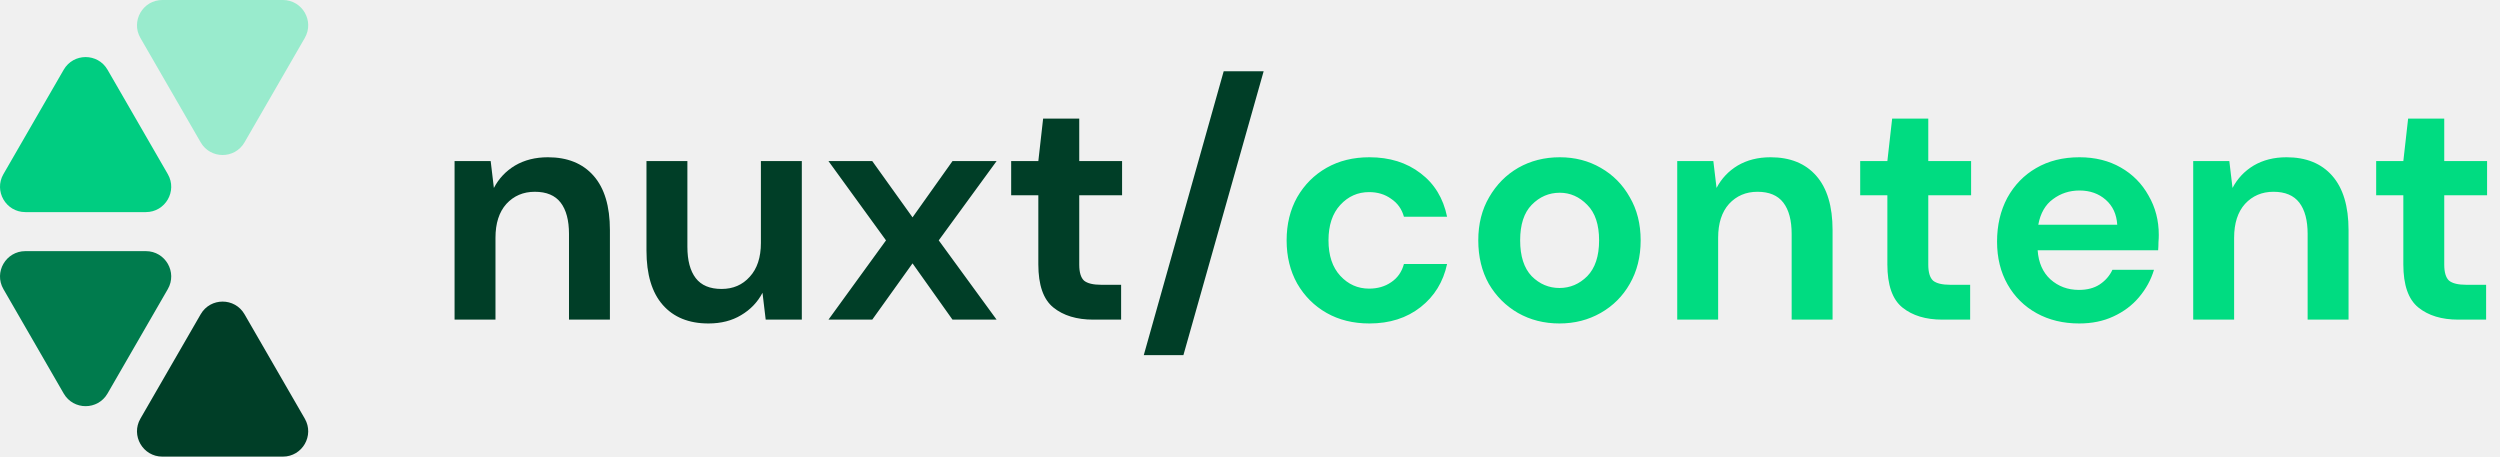
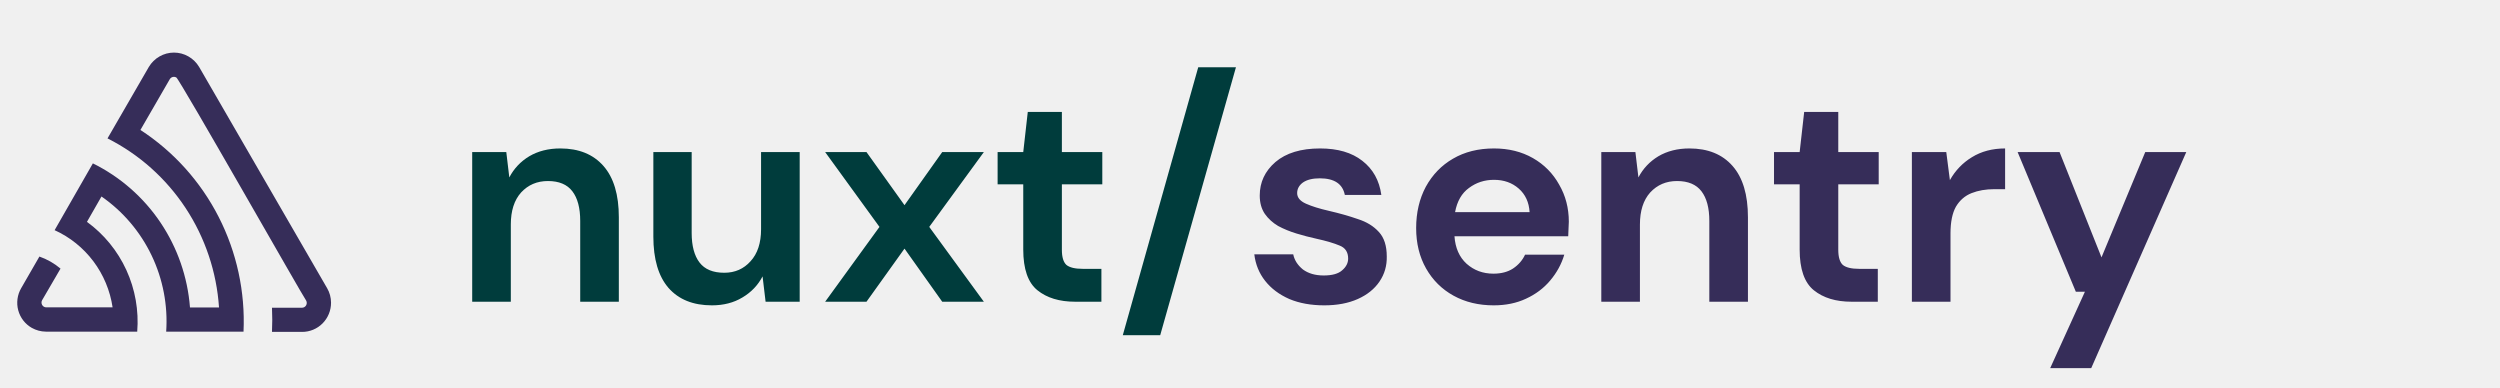
- <svg xmlns="http://www.w3.org/2000/svg" width="219" height="40" viewBox="0 0 219 40" fill="none">
-   <g clip-path="url(#clip0)">
-     <path d="M14.7 15.254C15.553 16.732 14.486 18.58 12.78 18.58H2.22C0.514 18.58 -0.553 16.732 0.3 15.254L5.58 6.109C6.433 4.63 8.567 4.63 9.42 6.109L14.7 15.254Z" fill="#00CD81" />
-     <path d="M17.58 27.529C18.433 26.05 20.567 26.05 21.42 27.529L26.7 36.673C27.553 38.151 26.486 39.999 24.78 39.999H14.22C12.514 39.999 11.447 38.151 12.3 36.673L17.58 27.529Z" fill="#003E27" />
-     <path d="M21.42 12.47C20.567 13.948 18.433 13.948 17.58 12.47L12.3 3.325C11.447 1.847 12.514 0 14.22 0H24.78C26.486 0 27.553 1.847 26.7 3.325L21.42 12.47Z" fill="#99EBCD" />
-     <path d="M12.78 22C14.486 22 15.553 23.848 14.7 25.326L9.42 34.471C8.567 35.95 6.433 35.95 5.58 34.471L0.3 25.326C-0.553 23.848 0.514 22 2.22 22H12.78Z" fill="#007B4D" />
-     <path d="M39.82 28V14.112H42.984L43.264 16.464C43.693 15.643 44.309 14.989 45.112 14.504C45.933 14.019 46.895 13.776 47.996 13.776C49.713 13.776 51.048 14.317 52 15.4C52.952 16.483 53.428 18.069 53.428 20.16V28H49.844V20.496C49.844 19.301 49.601 18.387 49.116 17.752C48.631 17.117 47.875 16.8 46.848 16.8C45.84 16.8 45.009 17.155 44.356 17.864C43.721 18.573 43.404 19.563 43.404 20.832V28H39.82ZM70.239 14.112V28H67.075L66.795 25.648C66.366 26.469 65.74 27.123 64.919 27.608C64.117 28.093 63.164 28.336 62.063 28.336C60.346 28.336 59.011 27.795 58.059 26.712C57.107 25.629 56.631 24.043 56.631 21.952V14.112H60.215V21.616C60.215 22.811 60.458 23.725 60.943 24.36C61.428 24.995 62.184 25.312 63.211 25.312C64.219 25.312 65.04 24.957 65.675 24.248C66.329 23.539 66.655 22.549 66.655 21.28V14.112H70.239ZM72.574 28L77.614 21.056L72.574 14.112H76.41L79.938 19.04L83.438 14.112H87.302L82.234 21.056L87.302 28H83.438L79.938 23.072L76.41 28H72.574ZM95.774 28C94.318 28 93.151 27.645 92.274 26.936C91.396 26.227 90.958 24.967 90.958 23.156V17.108H88.578V14.112H90.958L91.378 10.388H94.542V14.112H98.294V17.108H94.542V23.184C94.542 23.856 94.682 24.323 94.962 24.584C95.26 24.827 95.764 24.948 96.474 24.948H98.21V28H95.774ZM100.195 31.108L107.195 6.244H110.695L103.667 31.108H100.195Z" fill="#003E27" />
-     <path d="M119.96 28.336C118.541 28.336 117.291 28.028 116.208 27.412C115.125 26.796 114.267 25.937 113.632 24.836C113.016 23.735 112.708 22.475 112.708 21.056C112.708 19.637 113.016 18.377 113.632 17.276C114.267 16.175 115.125 15.316 116.208 14.7C117.291 14.084 118.541 13.776 119.96 13.776C121.733 13.776 123.227 14.243 124.44 15.176C125.653 16.091 126.428 17.36 126.764 18.984H122.984C122.797 18.312 122.424 17.789 121.864 17.416C121.323 17.024 120.679 16.828 119.932 16.828C118.943 16.828 118.103 17.201 117.412 17.948C116.721 18.695 116.376 19.731 116.376 21.056C116.376 22.381 116.721 23.417 117.412 24.164C118.103 24.911 118.943 25.284 119.932 25.284C120.679 25.284 121.323 25.097 121.864 24.724C122.424 24.351 122.797 23.819 122.984 23.128H126.764C126.428 24.696 125.653 25.956 124.44 26.908C123.227 27.86 121.733 28.336 119.96 28.336ZM136.609 28.336C135.265 28.336 134.052 28.028 132.969 27.412C131.905 26.796 131.056 25.947 130.421 24.864C129.805 23.763 129.497 22.493 129.497 21.056C129.497 19.619 129.814 18.359 130.449 17.276C131.084 16.175 131.933 15.316 132.997 14.7C134.08 14.084 135.293 13.776 136.637 13.776C137.962 13.776 139.157 14.084 140.221 14.7C141.304 15.316 142.153 16.175 142.769 17.276C143.404 18.359 143.721 19.619 143.721 21.056C143.721 22.493 143.404 23.763 142.769 24.864C142.153 25.947 141.304 26.796 140.221 27.412C139.138 28.028 137.934 28.336 136.609 28.336ZM136.609 25.228C137.542 25.228 138.354 24.883 139.045 24.192C139.736 23.483 140.081 22.437 140.081 21.056C140.081 19.675 139.736 18.639 139.045 17.948C138.354 17.239 137.552 16.884 136.637 16.884C135.685 16.884 134.864 17.239 134.173 17.948C133.501 18.639 133.165 19.675 133.165 21.056C133.165 22.437 133.501 23.483 134.173 24.192C134.864 24.883 135.676 25.228 136.609 25.228ZM146.925 28V14.112H150.089L150.369 16.464C150.799 15.643 151.415 14.989 152.217 14.504C153.039 14.019 154 13.776 155.101 13.776C156.819 13.776 158.153 14.317 159.105 15.4C160.057 16.483 160.533 18.069 160.533 20.16V28H156.949V20.496C156.949 19.301 156.707 18.387 156.221 17.752C155.736 17.117 154.98 16.8 153.953 16.8C152.945 16.8 152.115 17.155 151.461 17.864C150.827 18.573 150.509 19.563 150.509 20.832V28H146.925ZM170.149 28C168.693 28 167.526 27.645 166.649 26.936C165.771 26.227 165.333 24.967 165.333 23.156V17.108H162.953V14.112H165.333L165.753 10.388H168.917V14.112H172.669V17.108H168.917V23.184C168.917 23.856 169.057 24.323 169.337 24.584C169.635 24.827 170.139 24.948 170.849 24.948H172.585V28H170.149ZM182.138 28.336C180.738 28.336 179.497 28.037 178.414 27.44C177.332 26.843 176.482 26.003 175.866 24.92C175.25 23.837 174.942 22.587 174.942 21.168C174.942 19.731 175.241 18.452 175.838 17.332C176.454 16.212 177.294 15.344 178.358 14.728C179.441 14.093 180.71 13.776 182.166 13.776C183.529 13.776 184.733 14.075 185.778 14.672C186.824 15.269 187.636 16.091 188.214 17.136C188.812 18.163 189.11 19.311 189.11 20.58C189.11 20.785 189.101 21 189.082 21.224C189.082 21.448 189.073 21.681 189.054 21.924H178.498C178.573 23.007 178.946 23.856 179.618 24.472C180.309 25.088 181.14 25.396 182.11 25.396C182.838 25.396 183.445 25.237 183.93 24.92C184.434 24.584 184.808 24.155 185.05 23.632H188.69C188.429 24.509 187.99 25.312 187.374 26.04C186.777 26.749 186.03 27.309 185.134 27.72C184.257 28.131 183.258 28.336 182.138 28.336ZM182.166 16.688C181.289 16.688 180.514 16.94 179.842 17.444C179.17 17.929 178.741 18.676 178.554 19.684H185.47C185.414 18.769 185.078 18.041 184.462 17.5C183.846 16.959 183.081 16.688 182.166 16.688ZM192.125 28V14.112H195.289L195.569 16.464C195.998 15.643 196.614 14.989 197.417 14.504C198.238 14.019 199.199 13.776 200.301 13.776C202.018 13.776 203.353 14.317 204.305 15.4C205.257 16.483 205.733 18.069 205.733 20.16V28H202.149V20.496C202.149 19.301 201.906 18.387 201.421 17.752C200.935 17.117 200.179 16.8 199.153 16.8C198.145 16.8 197.314 17.155 196.661 17.864C196.026 18.573 195.709 19.563 195.709 20.832V28H192.125ZM215.348 28C213.892 28 212.725 27.645 211.848 26.936C210.971 26.227 210.532 24.967 210.532 23.156V17.108H208.152V14.112H210.532L210.952 10.388H214.116V14.112H217.868V17.108H214.116V23.184C214.116 23.856 214.256 24.323 214.536 24.584C214.835 24.827 215.339 24.948 216.048 24.948H217.784V28H215.348Z" fill="#00DC81" />
-   </g>
-   <defs>
-     <clipPath id="clip0">
-       <rect width="219" height="40" fill="white" />
-     </clipPath>
-   </defs>
+ <svg xmlns="http://www.w3.org/2000/svg" width="232" height="36" viewBox="0 0 232 36" fill="none">
+   <path d="M43.82 28V14.112H46.984L47.264 16.464C47.693 15.643 48.309 14.989 49.112 14.504C49.933 14.019 50.895 13.776 51.996 13.776C53.713 13.776 55.048 14.317 56 15.4C56.952 16.483 57.428 18.069 57.428 20.16V28H53.844V20.496C53.844 19.301 53.601 18.387 53.116 17.752C52.631 17.117 51.875 16.8 50.848 16.8C49.84 16.8 49.009 17.155 48.356 17.864C47.721 18.573 47.404 19.563 47.404 20.832V28H43.82ZM66.063 28.336C64.327 28.336 62.983 27.795 62.031 26.712C61.098 25.629 60.631 24.043 60.631 21.952V14.112H64.187V21.616C64.187 22.811 64.43 23.725 64.915 24.36C65.4 24.995 66.166 25.312 67.211 25.312C68.201 25.312 69.013 24.957 69.647 24.248C70.3 23.539 70.627 22.549 70.627 21.28V14.112H74.211V28H71.047L70.767 25.648C70.338 26.469 69.713 27.123 68.891 27.608C68.088 28.093 67.146 28.336 66.063 28.336ZM76.574 28L81.614 21.056L76.574 14.112H80.41L83.938 19.04L87.438 14.112H91.302L86.234 21.056L91.302 28H87.438L83.938 23.072L80.41 28H76.574ZM99.774 28C98.318 28 97.151 27.645 96.274 26.936C95.396 26.227 94.958 24.967 94.958 23.156V17.108H92.578V14.112H94.958L95.378 10.388H98.542V14.112H102.294V17.108H98.542V23.184C98.542 23.856 98.682 24.323 98.962 24.584C99.26 24.827 99.764 24.948 100.474 24.948H102.21V28H99.774ZM104.195 31.108L111.195 6.244H114.695L107.667 31.108H104.195Z" fill="#003C3C" />
+   <path d="M122.896 28.336C121.664 28.336 120.581 28.14 119.648 27.748C118.715 27.337 117.968 26.777 117.408 26.068C116.848 25.359 116.512 24.537 116.4 23.604H120.012C120.124 24.145 120.423 24.612 120.908 25.004C121.412 25.377 122.056 25.564 122.84 25.564C123.624 25.564 124.193 25.405 124.548 25.088C124.921 24.771 125.108 24.407 125.108 23.996C125.108 23.399 124.847 22.997 124.324 22.792C123.801 22.568 123.073 22.353 122.14 22.148C121.543 22.017 120.936 21.859 120.32 21.672C119.704 21.485 119.135 21.252 118.612 20.972C118.108 20.673 117.697 20.3 117.38 19.852C117.063 19.385 116.904 18.816 116.904 18.144C116.904 16.912 117.389 15.876 118.36 15.036C119.349 14.196 120.731 13.776 122.504 13.776C124.147 13.776 125.453 14.159 126.424 14.924C127.413 15.689 128.001 16.744 128.188 18.088H124.8C124.595 17.061 123.82 16.548 122.476 16.548C121.804 16.548 121.281 16.679 120.908 16.94C120.553 17.201 120.376 17.528 120.376 17.92C120.376 18.331 120.647 18.657 121.188 18.9C121.729 19.143 122.448 19.367 123.344 19.572C124.315 19.796 125.201 20.048 126.004 20.328C126.825 20.589 127.479 20.991 127.964 21.532C128.449 22.055 128.692 22.811 128.692 23.8C128.711 24.659 128.487 25.433 128.02 26.124C127.553 26.815 126.881 27.356 126.004 27.748C125.127 28.14 124.091 28.336 122.896 28.336ZM138.615 28.336C137.215 28.336 135.974 28.037 134.891 27.44C133.808 26.843 132.959 26.003 132.343 24.92C131.727 23.837 131.419 22.587 131.419 21.168C131.419 19.731 131.718 18.452 132.315 17.332C132.931 16.212 133.771 15.344 134.835 14.728C135.918 14.093 137.187 13.776 138.643 13.776C140.006 13.776 141.21 14.075 142.255 14.672C143.3 15.269 144.112 16.091 144.691 17.136C145.288 18.163 145.587 19.311 145.587 20.58C145.587 20.785 145.578 21 145.559 21.224C145.559 21.448 145.55 21.681 145.531 21.924H134.975C135.05 23.007 135.423 23.856 136.095 24.472C136.786 25.088 137.616 25.396 138.587 25.396C139.315 25.396 139.922 25.237 140.407 24.92C140.911 24.584 141.284 24.155 141.527 23.632H145.167C144.906 24.509 144.467 25.312 143.851 26.04C143.254 26.749 142.507 27.309 141.611 27.72C140.734 28.131 139.735 28.336 138.615 28.336ZM138.643 16.688C137.766 16.688 136.991 16.94 136.319 17.444C135.647 17.929 135.218 18.676 135.031 19.684H141.947C141.891 18.769 141.555 18.041 140.939 17.5C140.323 16.959 139.558 16.688 138.643 16.688ZM148.601 28V14.112H151.765L152.045 16.464C152.475 15.643 153.091 14.989 153.893 14.504C154.715 14.019 155.676 13.776 156.777 13.776C158.495 13.776 159.829 14.317 160.781 15.4C161.733 16.483 162.209 18.069 162.209 20.16V28H158.625V20.496C158.625 19.301 158.383 18.387 157.897 17.752C157.412 17.117 156.656 16.8 155.629 16.8C154.621 16.8 153.791 17.155 153.137 17.864C152.503 18.573 152.185 19.563 152.185 20.832V28H148.601ZM171.824 28C170.368 28 169.202 27.645 168.324 26.936C167.447 26.227 167.008 24.967 167.008 23.156V17.108H164.628V14.112H167.008L167.428 10.388H170.592V14.112H174.344V17.108H170.592V23.184C170.592 23.856 170.732 24.323 171.012 24.584C171.311 24.827 171.815 24.948 172.524 24.948H174.26V28H171.824ZM177.422 28V14.112H180.614L180.95 16.716C181.454 15.82 182.135 15.111 182.994 14.588C183.871 14.047 184.898 13.776 186.074 13.776V17.556H185.066C184.282 17.556 183.582 17.677 182.966 17.92C182.35 18.163 181.864 18.583 181.51 19.18C181.174 19.777 181.006 20.608 181.006 21.672V28H177.422ZM190.259 34.16L193.479 27.076H192.639L187.235 14.112H191.127L195.019 23.884L199.079 14.112H202.887L194.067 34.16H190.259Z" fill="#362D59" />
+   <path d="M18.477 6.21C18.235 5.804 17.893 5.469 17.484 5.236C17.075 5.002 16.614 4.88 16.145 4.88C15.675 4.88 15.214 5.002 14.806 5.236C14.397 5.469 14.055 5.804 13.813 6.21L9.977 12.843C12.907 14.32 15.404 16.546 17.22 19.298C19.035 22.051 20.105 25.235 20.325 28.534H17.631C17.412 25.706 16.466 22.984 14.885 20.639C13.304 18.294 11.144 16.406 8.618 15.162L5.068 21.36C6.487 22.002 7.724 22.995 8.665 24.247C9.605 25.498 10.219 26.969 10.449 28.522H4.263C4.19 28.517 4.119 28.493 4.057 28.454C3.995 28.414 3.943 28.359 3.908 28.294C3.872 28.229 3.852 28.157 3.851 28.082C3.85 28.008 3.868 27.935 3.902 27.869L5.616 24.926C5.035 24.437 4.371 24.058 3.657 23.808L1.96 26.751C1.784 27.056 1.669 27.395 1.623 27.746C1.577 28.097 1.6 28.453 1.692 28.795C1.784 29.137 1.942 29.457 2.157 29.736C2.372 30.016 2.64 30.249 2.945 30.423C3.348 30.652 3.801 30.774 4.263 30.776H12.734C12.892 28.817 12.545 26.849 11.728 25.064C10.911 23.279 9.651 21.738 8.07 20.588L9.417 18.234C11.412 19.617 13.015 21.502 14.068 23.701C15.121 25.901 15.588 28.339 15.422 30.776H22.599C22.766 27.084 21.97 23.413 20.291 20.128C18.612 16.844 16.109 14.062 13.031 12.06L15.754 7.352C15.815 7.249 15.913 7.175 16.028 7.145C16.142 7.115 16.264 7.133 16.366 7.193C16.675 7.364 28.195 27.657 28.411 27.892C28.449 27.961 28.469 28.039 28.467 28.118C28.466 28.197 28.444 28.273 28.404 28.341C28.364 28.409 28.306 28.464 28.238 28.502C28.17 28.54 28.093 28.559 28.015 28.558H25.24C25.275 29.307 25.275 30.054 25.24 30.8H28.026C28.38 30.802 28.731 30.734 29.059 30.598C29.386 30.463 29.684 30.263 29.934 30.011C30.185 29.759 30.383 29.459 30.518 29.128C30.653 28.798 30.721 28.444 30.72 28.087C30.72 27.615 30.596 27.151 30.358 26.745L18.477 6.21Z" fill="#362D59" />
</svg>
